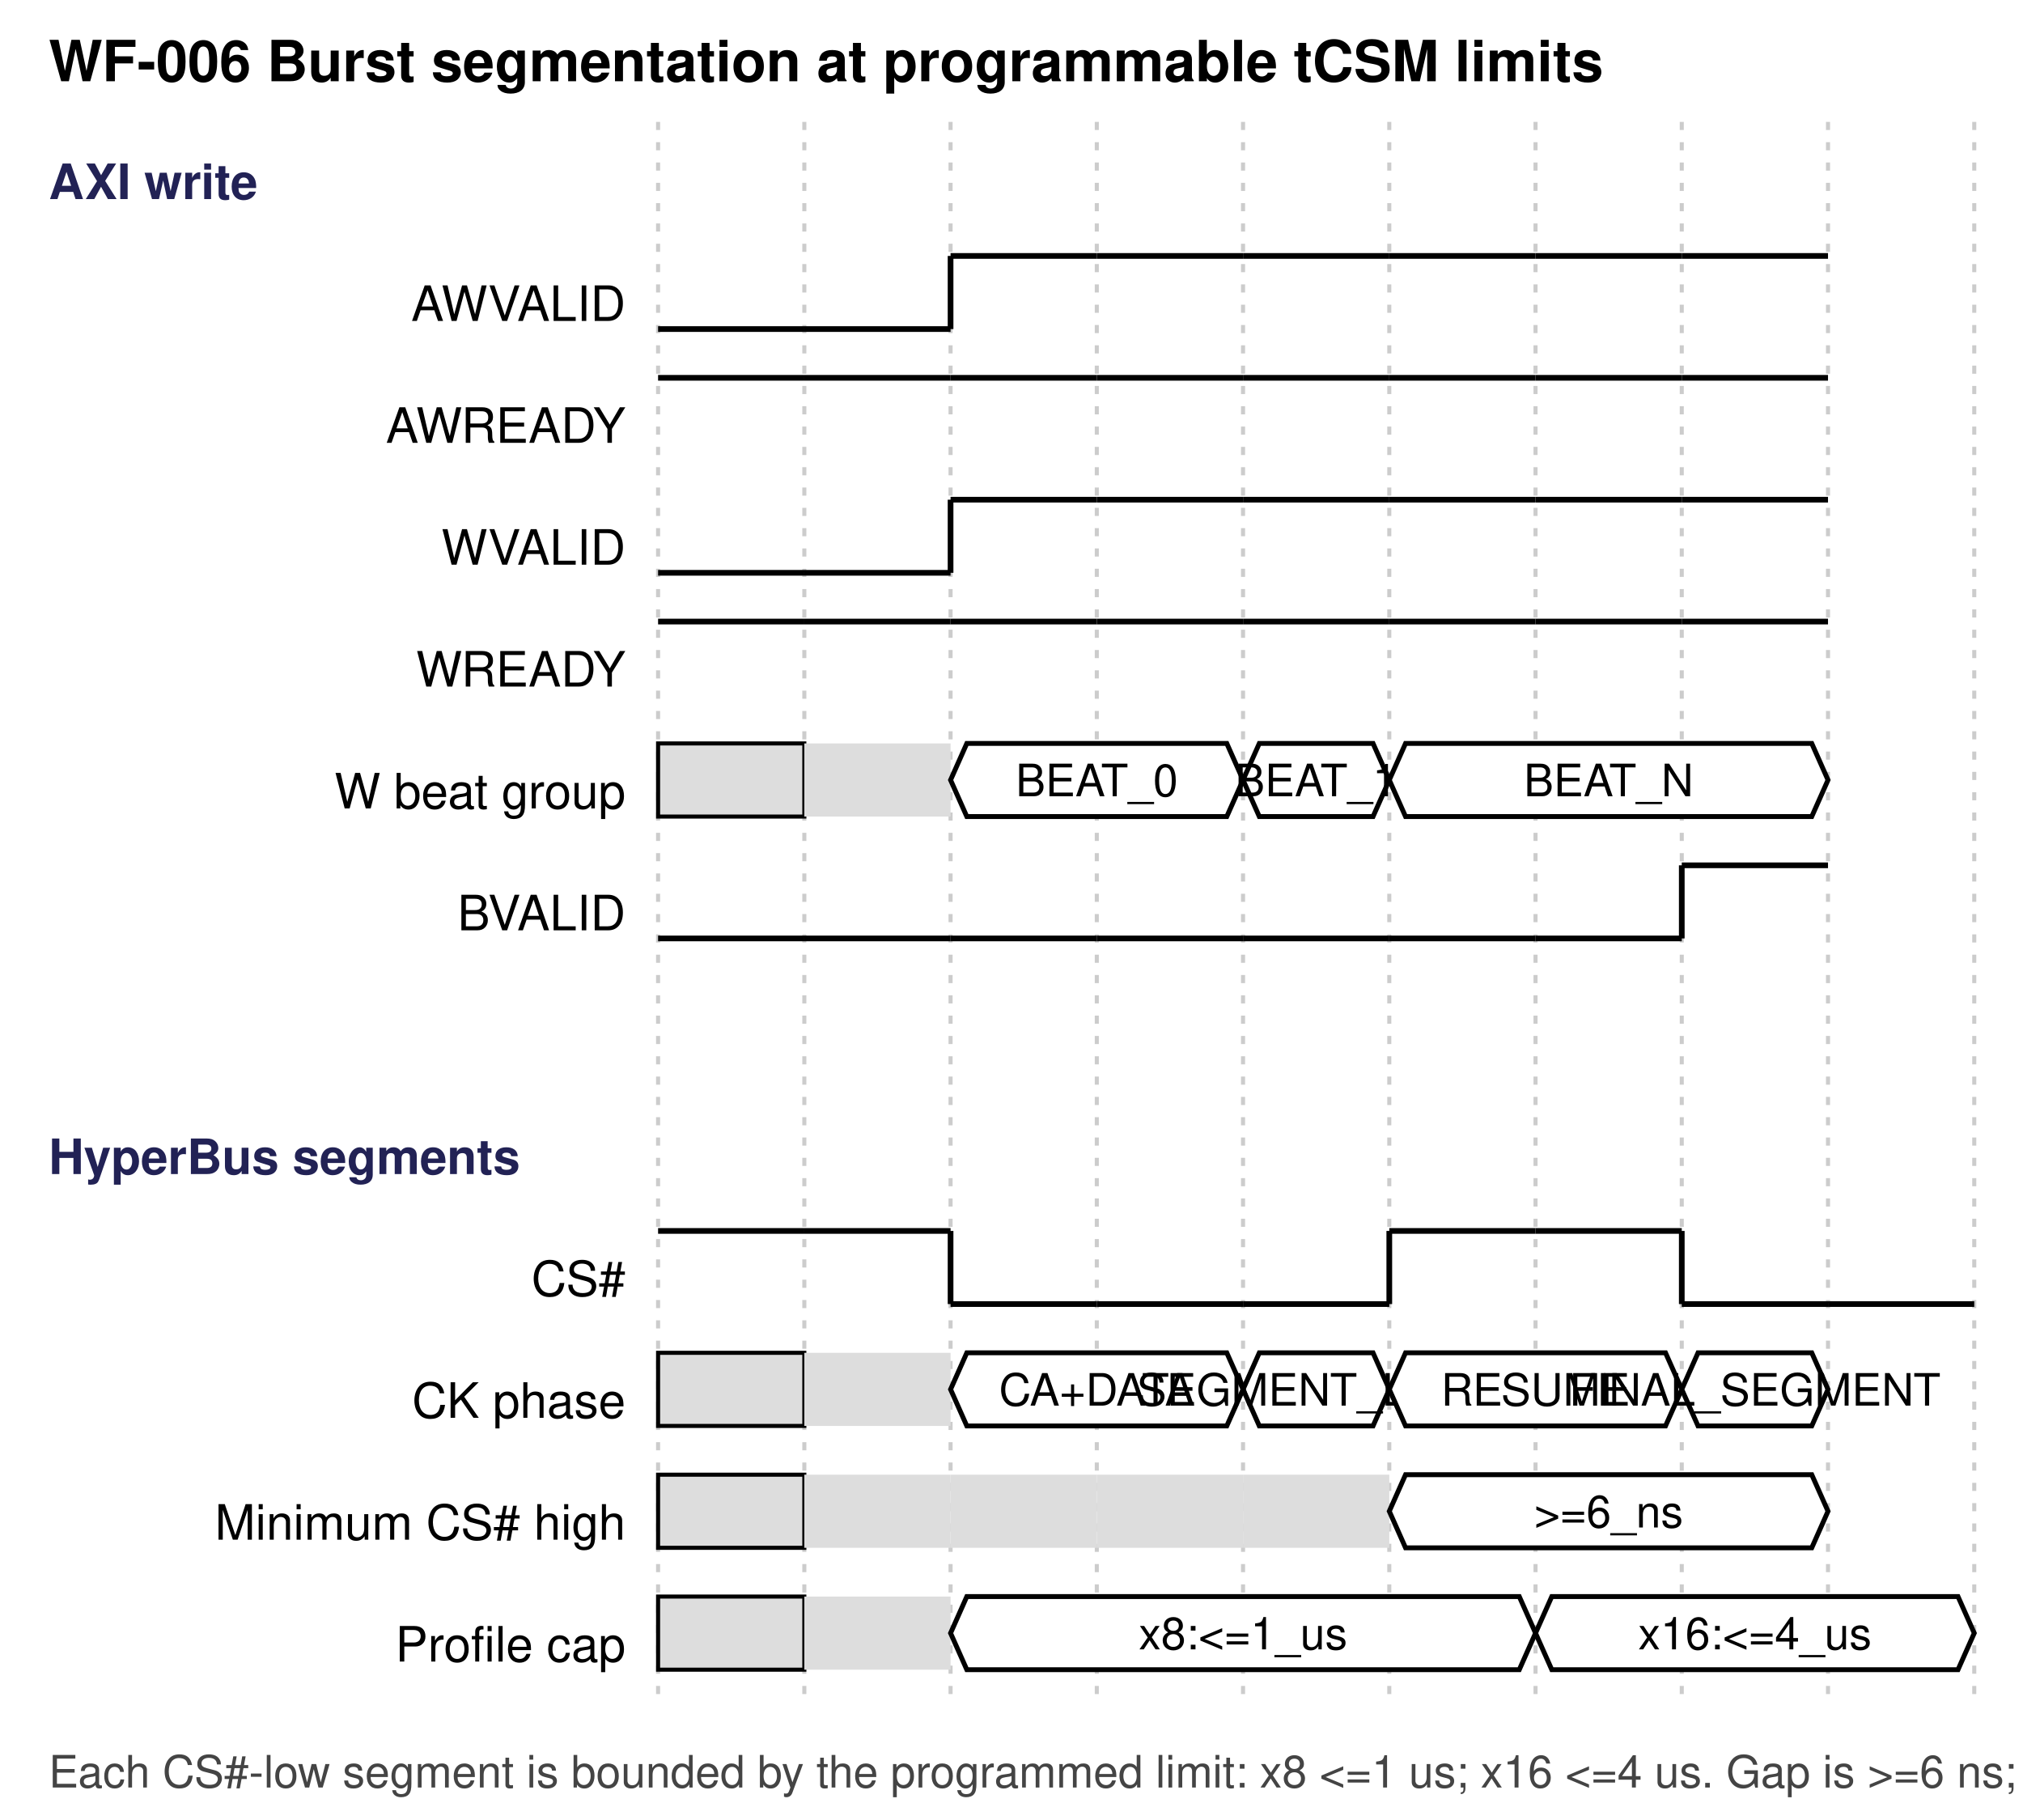
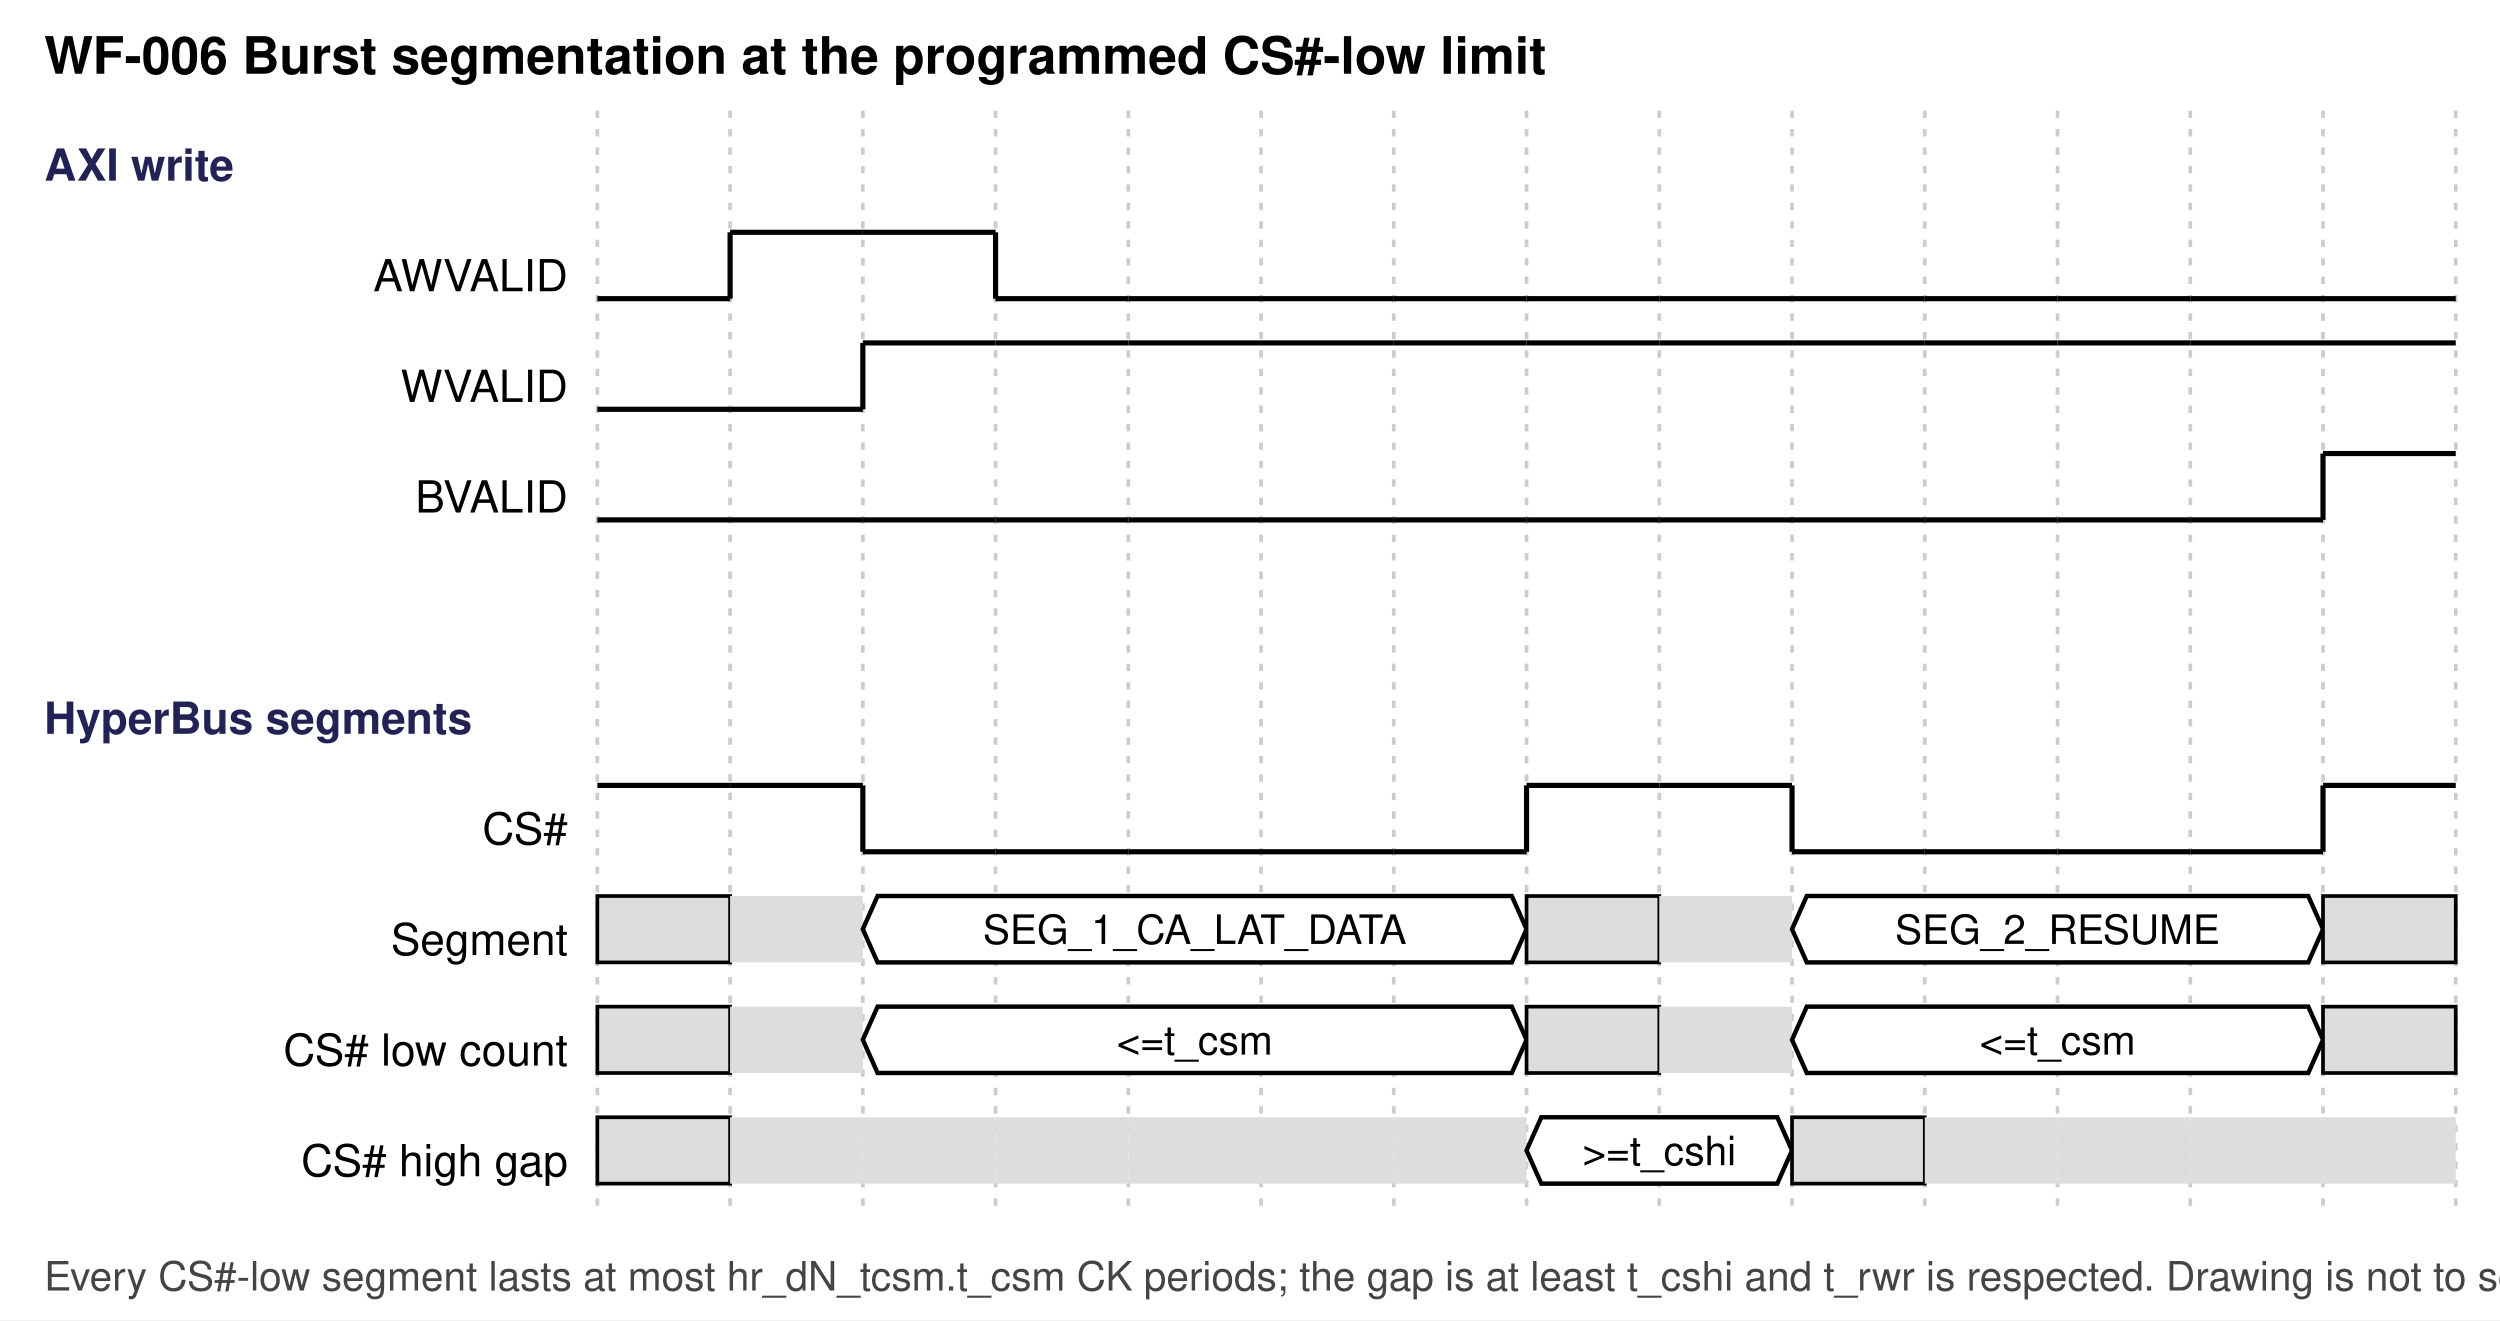
- <svg xmlns="http://www.w3.org/2000/svg" width="498" height="448" viewBox="0 0 498 448" font-family="Helvetica,Arial,sans-serif">
+ <svg xmlns="http://www.w3.org/2000/svg" width="678" height="358" viewBox="0 0 678 358" font-family="Helvetica,Arial,sans-serif">
  <rect width="100%" height="100%" fill="#fff" />
-   <text x="12" y="20" font-size="14" font-weight="bold">WF-006 Burst segmentation at programmable tCSM limits</text>
-   <line x1="162" y1="30" x2="162" y2="420" stroke="#ccc" stroke-dasharray="2,3" />
-   <line x1="198" y1="30" x2="198" y2="420" stroke="#ccc" stroke-dasharray="2,3" />
-   <line x1="234" y1="30" x2="234" y2="420" stroke="#ccc" stroke-dasharray="2,3" />
-   <line x1="270" y1="30" x2="270" y2="420" stroke="#ccc" stroke-dasharray="2,3" />
-   <line x1="306" y1="30" x2="306" y2="420" stroke="#ccc" stroke-dasharray="2,3" />
-   <line x1="342" y1="30" x2="342" y2="420" stroke="#ccc" stroke-dasharray="2,3" />
-   <line x1="378" y1="30" x2="378" y2="420" stroke="#ccc" stroke-dasharray="2,3" />
-   <line x1="414" y1="30" x2="414" y2="420" stroke="#ccc" stroke-dasharray="2,3" />
-   <line x1="450" y1="30" x2="450" y2="420" stroke="#ccc" stroke-dasharray="2,3" />
-   <line x1="486" y1="30" x2="486" y2="420" stroke="#ccc" stroke-dasharray="2,3" />
+   <text x="12" y="20" font-size="14" font-weight="bold">WF-006 Burst segmentation at the programmed CS#-low limit</text>
+   <line x1="162" y1="30" x2="162" y2="330" stroke="#ccc" stroke-dasharray="2,3" />
+   <line x1="198" y1="30" x2="198" y2="330" stroke="#ccc" stroke-dasharray="2,3" />
+   <line x1="234" y1="30" x2="234" y2="330" stroke="#ccc" stroke-dasharray="2,3" />
+   <line x1="270" y1="30" x2="270" y2="330" stroke="#ccc" stroke-dasharray="2,3" />
+   <line x1="306" y1="30" x2="306" y2="330" stroke="#ccc" stroke-dasharray="2,3" />
+   <line x1="342" y1="30" x2="342" y2="330" stroke="#ccc" stroke-dasharray="2,3" />
+   <line x1="378" y1="30" x2="378" y2="330" stroke="#ccc" stroke-dasharray="2,3" />
+   <line x1="414" y1="30" x2="414" y2="330" stroke="#ccc" stroke-dasharray="2,3" />
+   <line x1="450" y1="30" x2="450" y2="330" stroke="#ccc" stroke-dasharray="2,3" />
+   <line x1="486" y1="30" x2="486" y2="330" stroke="#ccc" stroke-dasharray="2,3" />
+   <line x1="522" y1="30" x2="522" y2="330" stroke="#ccc" stroke-dasharray="2,3" />
+   <line x1="558" y1="30" x2="558" y2="330" stroke="#ccc" stroke-dasharray="2,3" />
+   <line x1="594" y1="30" x2="594" y2="330" stroke="#ccc" stroke-dasharray="2,3" />
+   <line x1="630" y1="30" x2="630" y2="330" stroke="#ccc" stroke-dasharray="2,3" />
+   <line x1="666" y1="30" x2="666" y2="330" stroke="#ccc" stroke-dasharray="2,3" />
  <text x="12" y="49" font-size="12" font-weight="bold" fill="#225">AXI write</text>
  <text x="154" y="79" font-size="12" text-anchor="end">AWVALID</text>
  <polyline points="162.0,81.0 198.0,81.0" stroke="#000" stroke-width="1.4" fill="none" />
-   <polyline points="198.0,81.0 234.0,81.0" stroke="#000" stroke-width="1.4" fill="none" />
-   <polyline points="234.0,81.0 234.0,63.0" stroke="#000" stroke-width="1.4" fill="none" />
+   <polyline points="198.0,81.0 198.0,63.0" stroke="#000" stroke-width="1.4" fill="none" />
+   <polyline points="198.0,63.0 234.0,63.0" stroke="#000" stroke-width="1.4" fill="none" />
  <polyline points="234.0,63.0 270.0,63.0" stroke="#000" stroke-width="1.4" fill="none" />
-   <polyline points="270.0,63.0 306.0,63.0" stroke="#000" stroke-width="1.4" fill="none" />
-   <polyline points="306.0,63.0 342.0,63.0" stroke="#000" stroke-width="1.4" fill="none" />
-   <polyline points="342.0,63.0 378.0,63.0" stroke="#000" stroke-width="1.4" fill="none" />
-   <polyline points="378.0,63.0 414.0,63.0" stroke="#000" stroke-width="1.4" fill="none" />
-   <polyline points="414.0,63.0 450.0,63.0" stroke="#000" stroke-width="1.4" fill="none" />
-   <text x="154" y="109" font-size="12" text-anchor="end">AWREADY</text>
-   <polyline points="162.0,93.0 198.0,93.0" stroke="#000" stroke-width="1.4" fill="none" />
-   <polyline points="198.0,93.0 234.0,93.0" stroke="#000" stroke-width="1.4" fill="none" />
+   <polyline points="270.0,63.0 270.0,81.0" stroke="#000" stroke-width="1.4" fill="none" />
+   <polyline points="270.0,81.0 306.0,81.0" stroke="#000" stroke-width="1.4" fill="none" />
+   <polyline points="306.0,81.0 342.0,81.0" stroke="#000" stroke-width="1.4" fill="none" />
+   <polyline points="342.0,81.0 378.0,81.0" stroke="#000" stroke-width="1.4" fill="none" />
+   <polyline points="378.0,81.0 414.0,81.0" stroke="#000" stroke-width="1.4" fill="none" />
+   <polyline points="414.0,81.0 450.0,81.0" stroke="#000" stroke-width="1.4" fill="none" />
+   <polyline points="450.0,81.0 486.0,81.0" stroke="#000" stroke-width="1.4" fill="none" />
+   <polyline points="486.0,81.0 522.0,81.0" stroke="#000" stroke-width="1.4" fill="none" />
+   <polyline points="522.0,81.0 558.0,81.0" stroke="#000" stroke-width="1.4" fill="none" />
+   <polyline points="558.0,81.0 594.0,81.0" stroke="#000" stroke-width="1.4" fill="none" />
+   <polyline points="594.0,81.0 630.0,81.0" stroke="#000" stroke-width="1.4" fill="none" />
+   <polyline points="630.0,81.0 666.0,81.0" stroke="#000" stroke-width="1.4" fill="none" />
+   <text x="154" y="109" font-size="12" text-anchor="end">WVALID</text>
+   <polyline points="162.0,111.0 198.0,111.0" stroke="#000" stroke-width="1.4" fill="none" />
+   <polyline points="198.0,111.0 234.0,111.0" stroke="#000" stroke-width="1.4" fill="none" />
+   <polyline points="234.0,111.0 234.0,93.0" stroke="#000" stroke-width="1.4" fill="none" />
  <polyline points="234.0,93.0 270.0,93.0" stroke="#000" stroke-width="1.4" fill="none" />
  <polyline points="270.0,93.0 306.0,93.0" stroke="#000" stroke-width="1.4" fill="none" />
  <polyline points="306.0,93.0 342.0,93.0" stroke="#000" stroke-width="1.4" fill="none" />
  <polyline points="342.0,93.0 378.0,93.0" stroke="#000" stroke-width="1.4" fill="none" />
  <polyline points="378.0,93.0 414.0,93.0" stroke="#000" stroke-width="1.4" fill="none" />
  <polyline points="414.0,93.0 450.0,93.0" stroke="#000" stroke-width="1.4" fill="none" />
-   <text x="154" y="139" font-size="12" text-anchor="end">WVALID</text>
+   <polyline points="450.0,93.0 486.0,93.0" stroke="#000" stroke-width="1.4" fill="none" />
+   <polyline points="486.0,93.0 522.0,93.0" stroke="#000" stroke-width="1.4" fill="none" />
+   <polyline points="522.0,93.0 558.0,93.0" stroke="#000" stroke-width="1.4" fill="none" />
+   <polyline points="558.0,93.0 594.0,93.0" stroke="#000" stroke-width="1.4" fill="none" />
+   <polyline points="594.0,93.0 630.0,93.0" stroke="#000" stroke-width="1.4" fill="none" />
+   <polyline points="630.0,93.0 666.0,93.0" stroke="#000" stroke-width="1.4" fill="none" />
+   <text x="154" y="139" font-size="12" text-anchor="end">BVALID</text>
  <polyline points="162.0,141.0 198.0,141.0" stroke="#000" stroke-width="1.4" fill="none" />
  <polyline points="198.0,141.0 234.0,141.0" stroke="#000" stroke-width="1.4" fill="none" />
-   <polyline points="234.0,141.0 234.0,123.0" stroke="#000" stroke-width="1.4" fill="none" />
-   <polyline points="234.0,123.0 270.0,123.0" stroke="#000" stroke-width="1.4" fill="none" />
-   <polyline points="270.0,123.0 306.0,123.0" stroke="#000" stroke-width="1.4" fill="none" />
-   <polyline points="306.0,123.0 342.0,123.0" stroke="#000" stroke-width="1.4" fill="none" />
-   <polyline points="342.0,123.0 378.0,123.0" stroke="#000" stroke-width="1.4" fill="none" />
-   <polyline points="378.0,123.0 414.0,123.0" stroke="#000" stroke-width="1.4" fill="none" />
-   <polyline points="414.0,123.0 450.0,123.0" stroke="#000" stroke-width="1.4" fill="none" />
-   <text x="154" y="169" font-size="12" text-anchor="end">WREADY</text>
-   <polyline points="162.0,153.0 198.0,153.0" stroke="#000" stroke-width="1.4" fill="none" />
-   <polyline points="198.0,153.0 234.0,153.0" stroke="#000" stroke-width="1.4" fill="none" />
-   <polyline points="234.0,153.0 270.0,153.0" stroke="#000" stroke-width="1.4" fill="none" />
-   <polyline points="270.0,153.0 306.0,153.0" stroke="#000" stroke-width="1.4" fill="none" />
-   <polyline points="306.0,153.0 342.0,153.0" stroke="#000" stroke-width="1.4" fill="none" />
-   <polyline points="342.0,153.0 378.0,153.0" stroke="#000" stroke-width="1.4" fill="none" />
-   <polyline points="378.0,153.0 414.0,153.0" stroke="#000" stroke-width="1.4" fill="none" />
-   <polyline points="414.0,153.0 450.0,153.0" stroke="#000" stroke-width="1.4" fill="none" />
-   <text x="154" y="199" font-size="12" text-anchor="end">W beat group</text>
-   <rect x="162.0" y="183.0" width="36.0" height="18.0" fill="#ddd" stroke="#000" />
-   <rect x="198.0" y="183.0" width="36.0" height="18.0" fill="#ddd" stroke="none" />
-   <polygon points="238.0,183.0 302.0,183.0 306.0,192.0 302.0,201.0 238.0,201.0 234.0,192.0" fill="#ffffff" stroke="#000" stroke-width="1.2" />
-   <text x="270.0" y="196.0" text-anchor="middle" font-size="11">BEAT_0</text>
-   <polygon points="310.0,183.0 338.0,183.0 342.0,192.0 338.0,201.0 310.0,201.0 306.0,192.0" fill="#ffffff" stroke="#000" stroke-width="1.2" />
-   <text x="324.0" y="196.0" text-anchor="middle" font-size="11">BEAT_1</text>
-   <polygon points="346.0,183.0 446.0,183.0 450.0,192.0 446.0,201.0 346.0,201.0 342.0,192.0" fill="#ffffff" stroke="#000" stroke-width="1.2" />
-   <text x="396.0" y="196.0" text-anchor="middle" font-size="11">BEAT_N</text>
-   <text x="154" y="229" font-size="12" text-anchor="end">BVALID</text>
-   <polyline points="162.0,231.0 198.0,231.0" stroke="#000" stroke-width="1.4" fill="none" />
-   <polyline points="198.0,231.0 234.0,231.0" stroke="#000" stroke-width="1.4" fill="none" />
+   <polyline points="234.0,141.0 270.0,141.0" stroke="#000" stroke-width="1.4" fill="none" />
+   <polyline points="270.0,141.0 306.0,141.0" stroke="#000" stroke-width="1.4" fill="none" />
+   <polyline points="306.0,141.0 342.0,141.0" stroke="#000" stroke-width="1.4" fill="none" />
+   <polyline points="342.0,141.0 378.0,141.0" stroke="#000" stroke-width="1.4" fill="none" />
+   <polyline points="378.0,141.0 414.0,141.0" stroke="#000" stroke-width="1.4" fill="none" />
+   <polyline points="414.0,141.0 450.0,141.0" stroke="#000" stroke-width="1.4" fill="none" />
+   <polyline points="450.0,141.0 486.0,141.0" stroke="#000" stroke-width="1.4" fill="none" />
+   <polyline points="486.0,141.0 522.0,141.0" stroke="#000" stroke-width="1.4" fill="none" />
+   <polyline points="522.0,141.0 558.0,141.0" stroke="#000" stroke-width="1.4" fill="none" />
+   <polyline points="558.0,141.0 594.0,141.0" stroke="#000" stroke-width="1.4" fill="none" />
+   <polyline points="594.0,141.0 630.0,141.0" stroke="#000" stroke-width="1.4" fill="none" />
+   <polyline points="630.0,141.0 630.0,123.0" stroke="#000" stroke-width="1.4" fill="none" />
+   <polyline points="630.0,123.0 666.0,123.0" stroke="#000" stroke-width="1.4" fill="none" />
+   <text x="12" y="199" font-size="12" font-weight="bold" fill="#225">HyperBus segments</text>
+   <text x="154" y="229" font-size="12" text-anchor="end">CS#</text>
+   <polyline points="162.0,213.0 198.0,213.0" stroke="#000" stroke-width="1.4" fill="none" />
+   <polyline points="198.0,213.0 234.0,213.0" stroke="#000" stroke-width="1.4" fill="none" />
+   <polyline points="234.0,213.0 234.0,231.0" stroke="#000" stroke-width="1.4" fill="none" />
  <polyline points="234.0,231.0 270.0,231.0" stroke="#000" stroke-width="1.4" fill="none" />
  <polyline points="270.0,231.0 306.0,231.0" stroke="#000" stroke-width="1.4" fill="none" />
  <polyline points="306.0,231.0 342.0,231.0" stroke="#000" stroke-width="1.4" fill="none" />
  <polyline points="342.0,231.0 378.0,231.0" stroke="#000" stroke-width="1.4" fill="none" />
  <polyline points="378.0,231.0 414.0,231.0" stroke="#000" stroke-width="1.4" fill="none" />
  <polyline points="414.0,231.0 414.0,213.0" stroke="#000" stroke-width="1.4" fill="none" />
  <polyline points="414.0,213.0 450.0,213.0" stroke="#000" stroke-width="1.4" fill="none" />
-   <text x="12" y="289" font-size="12" font-weight="bold" fill="#225">HyperBus segments</text>
-   <text x="154" y="319" font-size="12" text-anchor="end">CS#</text>
-   <polyline points="162.0,303.0 198.0,303.0" stroke="#000" stroke-width="1.4" fill="none" />
-   <polyline points="198.0,303.0 234.0,303.0" stroke="#000" stroke-width="1.4" fill="none" />
-   <polyline points="234.0,303.0 234.0,321.0" stroke="#000" stroke-width="1.4" fill="none" />
-   <polyline points="234.0,321.0 270.0,321.0" stroke="#000" stroke-width="1.4" fill="none" />
-   <polyline points="270.0,321.0 306.0,321.0" stroke="#000" stroke-width="1.4" fill="none" />
-   <polyline points="306.0,321.0 342.0,321.0" stroke="#000" stroke-width="1.4" fill="none" />
-   <polyline points="342.0,321.0 342.0,303.0" stroke="#000" stroke-width="1.4" fill="none" />
-   <polyline points="342.0,303.0 378.0,303.0" stroke="#000" stroke-width="1.4" fill="none" />
-   <polyline points="378.0,303.0 414.0,303.0" stroke="#000" stroke-width="1.4" fill="none" />
-   <polyline points="414.0,303.0 414.0,321.0" stroke="#000" stroke-width="1.4" fill="none" />
-   <polyline points="414.0,321.0 450.0,321.0" stroke="#000" stroke-width="1.4" fill="none" />
-   <polyline points="450.0,321.0 486.0,321.0" stroke="#000" stroke-width="1.4" fill="none" />
-   <text x="154" y="349" font-size="12" text-anchor="end">CK phase</text>
-   <rect x="162.0" y="333.0" width="36.0" height="18.0" fill="#ddd" stroke="#000" />
-   <rect x="198.0" y="333.0" width="36.0" height="18.0" fill="#ddd" stroke="none" />
-   <polygon points="238.0,333.0 302.0,333.0 306.0,342.0 302.0,351.0 238.0,351.0 234.0,342.0" fill="#ffffff" stroke="#000" stroke-width="1.2" />
-   <text x="270.0" y="346.0" text-anchor="middle" font-size="11">CA+DATA</text>
-   <polygon points="310.0,333.0 338.0,333.0 342.0,342.0 338.0,351.0 310.0,351.0 306.0,342.0" fill="#ffffff" stroke="#000" stroke-width="1.2" />
-   <text x="324.0" y="346.0" text-anchor="middle" font-size="11">SEGMENT_LIMIT</text>
-   <polygon points="346.0,333.0 410.0,333.0 414.0,342.0 410.0,351.0 346.0,351.0 342.0,342.0" fill="#ffffff" stroke="#000" stroke-width="1.2" />
-   <text x="378.0" y="346.0" text-anchor="middle" font-size="11">RESUME</text>
-   <polygon points="418.0,333.0 446.0,333.0 450.0,342.0 446.0,351.0 418.0,351.0 414.0,342.0" fill="#ffffff" stroke="#000" stroke-width="1.2" />
-   <text x="432.0" y="346.0" text-anchor="middle" font-size="11">FINAL_SEGMENT</text>
-   <text x="154" y="379" font-size="12" text-anchor="end">Minimum CS# high</text>
-   <rect x="162.0" y="363.0" width="36.0" height="18.0" fill="#ddd" stroke="#000" />
-   <rect x="198.0" y="363.0" width="36.0" height="18.0" fill="#ddd" stroke="none" />
-   <rect x="234.0" y="363.0" width="36.0" height="18.0" fill="#ddd" stroke="none" />
-   <rect x="270.0" y="363.0" width="36.0" height="18.0" fill="#ddd" stroke="none" />
-   <rect x="306.0" y="363.0" width="36.0" height="18.0" fill="#ddd" stroke="none" />
-   <polygon points="346.0,363.0 446.0,363.0 450.0,372.0 446.0,381.0 346.0,381.0 342.0,372.0" fill="#ffffff" stroke="#000" stroke-width="1.2" />
-   <text x="396.0" y="376.0" text-anchor="middle" font-size="11">&gt;=6_ns</text>
-   <text x="154" y="409" font-size="12" text-anchor="end">Profile cap</text>
-   <rect x="162.0" y="393.0" width="36.0" height="18.0" fill="#ddd" stroke="#000" />
-   <rect x="198.0" y="393.0" width="36.0" height="18.0" fill="#ddd" stroke="none" />
-   <polygon points="238.0,393.0 374.0,393.0 378.0,402.0 374.0,411.0 238.0,411.0 234.0,402.0" fill="#ffffff" stroke="#000" stroke-width="1.2" />
-   <text x="306.0" y="406.0" text-anchor="middle" font-size="11">x8:&lt;=1_us</text>
-   <polygon points="382.0,393.0 482.0,393.0 486.0,402.0 482.0,411.0 382.0,411.0 378.0,402.0" fill="#ffffff" stroke="#000" stroke-width="1.2" />
-   <text x="432.0" y="406.0" text-anchor="middle" font-size="11">x16:&lt;=4_us</text>
-   <text x="12" y="440" font-size="11" fill="#444">Each CS#-low segment is bounded by the programmed limit: x8 &lt;=1 us; x16 &lt;=4 us. Gap is &gt;=6 ns; drawing is not to scale.</text>
+   <polyline points="450.0,213.0 486.0,213.0" stroke="#000" stroke-width="1.4" fill="none" />
+   <polyline points="486.0,213.0 486.0,231.0" stroke="#000" stroke-width="1.4" fill="none" />
+   <polyline points="486.0,231.0 522.0,231.0" stroke="#000" stroke-width="1.4" fill="none" />
+   <polyline points="522.0,231.0 558.0,231.0" stroke="#000" stroke-width="1.4" fill="none" />
+   <polyline points="558.0,231.0 594.0,231.0" stroke="#000" stroke-width="1.4" fill="none" />
+   <polyline points="594.0,231.0 630.0,231.0" stroke="#000" stroke-width="1.4" fill="none" />
+   <polyline points="630.0,231.0 630.0,213.0" stroke="#000" stroke-width="1.4" fill="none" />
+   <polyline points="630.0,213.0 666.0,213.0" stroke="#000" stroke-width="1.4" fill="none" />
+   <text x="154" y="259" font-size="12" text-anchor="end">Segment</text>
+   <rect x="162.0" y="243.0" width="36.0" height="18.0" fill="#ddd" stroke="#000" />
+   <rect x="198.0" y="243.0" width="36.0" height="18.0" fill="#ddd" stroke="none" />
+   <polygon points="238.0,243.0 410.0,243.0 414.0,252.0 410.0,261.0 238.0,261.0 234.0,252.0" fill="#ffffff" stroke="#000" stroke-width="1.2" />
+   <text x="324.0" y="256.0" text-anchor="middle" font-size="11">SEG_1_CA_LAT_DATA</text>
+   <rect x="414.0" y="243.0" width="36.0" height="18.0" fill="#ddd" stroke="#000" />
+   <rect x="450.0" y="243.0" width="36.0" height="18.0" fill="#ddd" stroke="none" />
+   <polygon points="490.0,243.0 626.0,243.0 630.0,252.0 626.0,261.0 490.0,261.0 486.0,252.0" fill="#ffffff" stroke="#000" stroke-width="1.2" />
+   <text x="558.0" y="256.0" text-anchor="middle" font-size="11">SEG_2_RESUME</text>
+   <rect x="630.0" y="243.0" width="36.0" height="18.0" fill="#ddd" stroke="#000" />
+   <text x="154" y="289" font-size="12" text-anchor="end">CS# low count</text>
+   <rect x="162.0" y="273.0" width="36.0" height="18.0" fill="#ddd" stroke="#000" />
+   <rect x="198.0" y="273.0" width="36.0" height="18.0" fill="#ddd" stroke="none" />
+   <polygon points="238.0,273.0 410.0,273.0 414.0,282.0 410.0,291.0 238.0,291.0 234.0,282.0" fill="#ffffff" stroke="#000" stroke-width="1.2" />
+   <text x="324.0" y="286.0" text-anchor="middle" font-size="11">&lt;=t_csm</text>
+   <rect x="414.0" y="273.0" width="36.0" height="18.0" fill="#ddd" stroke="#000" />
+   <rect x="450.0" y="273.0" width="36.0" height="18.0" fill="#ddd" stroke="none" />
+   <polygon points="490.0,273.0 626.0,273.0 630.0,282.0 626.0,291.0 490.0,291.0 486.0,282.0" fill="#ffffff" stroke="#000" stroke-width="1.2" />
+   <text x="558.0" y="286.0" text-anchor="middle" font-size="11">&lt;=t_csm</text>
+   <rect x="630.0" y="273.0" width="36.0" height="18.0" fill="#ddd" stroke="#000" />
+   <text x="154" y="319" font-size="12" text-anchor="end">CS# high gap</text>
+   <rect x="162.0" y="303.0" width="36.0" height="18.0" fill="#ddd" stroke="#000" />
+   <rect x="198.0" y="303.0" width="36.0" height="18.0" fill="#ddd" stroke="none" />
+   <rect x="234.0" y="303.0" width="36.0" height="18.0" fill="#ddd" stroke="none" />
+   <rect x="270.0" y="303.0" width="36.0" height="18.0" fill="#ddd" stroke="none" />
+   <rect x="306.0" y="303.0" width="36.0" height="18.0" fill="#ddd" stroke="none" />
+   <rect x="342.0" y="303.0" width="36.0" height="18.0" fill="#ddd" stroke="none" />
+   <rect x="378.0" y="303.0" width="36.0" height="18.0" fill="#ddd" stroke="none" />
+   <polygon points="418.0,303.0 482.0,303.0 486.0,312.0 482.0,321.0 418.0,321.0 414.0,312.0" fill="#ffffff" stroke="#000" stroke-width="1.2" />
+   <text x="450.0" y="316.0" text-anchor="middle" font-size="11">&gt;=t_cshi</text>
+   <rect x="486.0" y="303.0" width="36.0" height="18.0" fill="#ddd" stroke="#000" />
+   <rect x="522.0" y="303.0" width="36.0" height="18.0" fill="#ddd" stroke="none" />
+   <rect x="558.0" y="303.0" width="36.0" height="18.0" fill="#ddd" stroke="none" />
+   <rect x="594.0" y="303.0" width="36.0" height="18.0" fill="#ddd" stroke="none" />
+   <rect x="630.0" y="303.0" width="36.0" height="18.0" fill="#ddd" stroke="none" />
+   <text x="12" y="350" font-size="11" fill="#444">Every CS#-low segment lasts at most hr_dN_tcsm.t_csm CK periods; the gap is at least t_cshi and t_rwr is respected. Drawing is not to scale.</text>
</svg>
